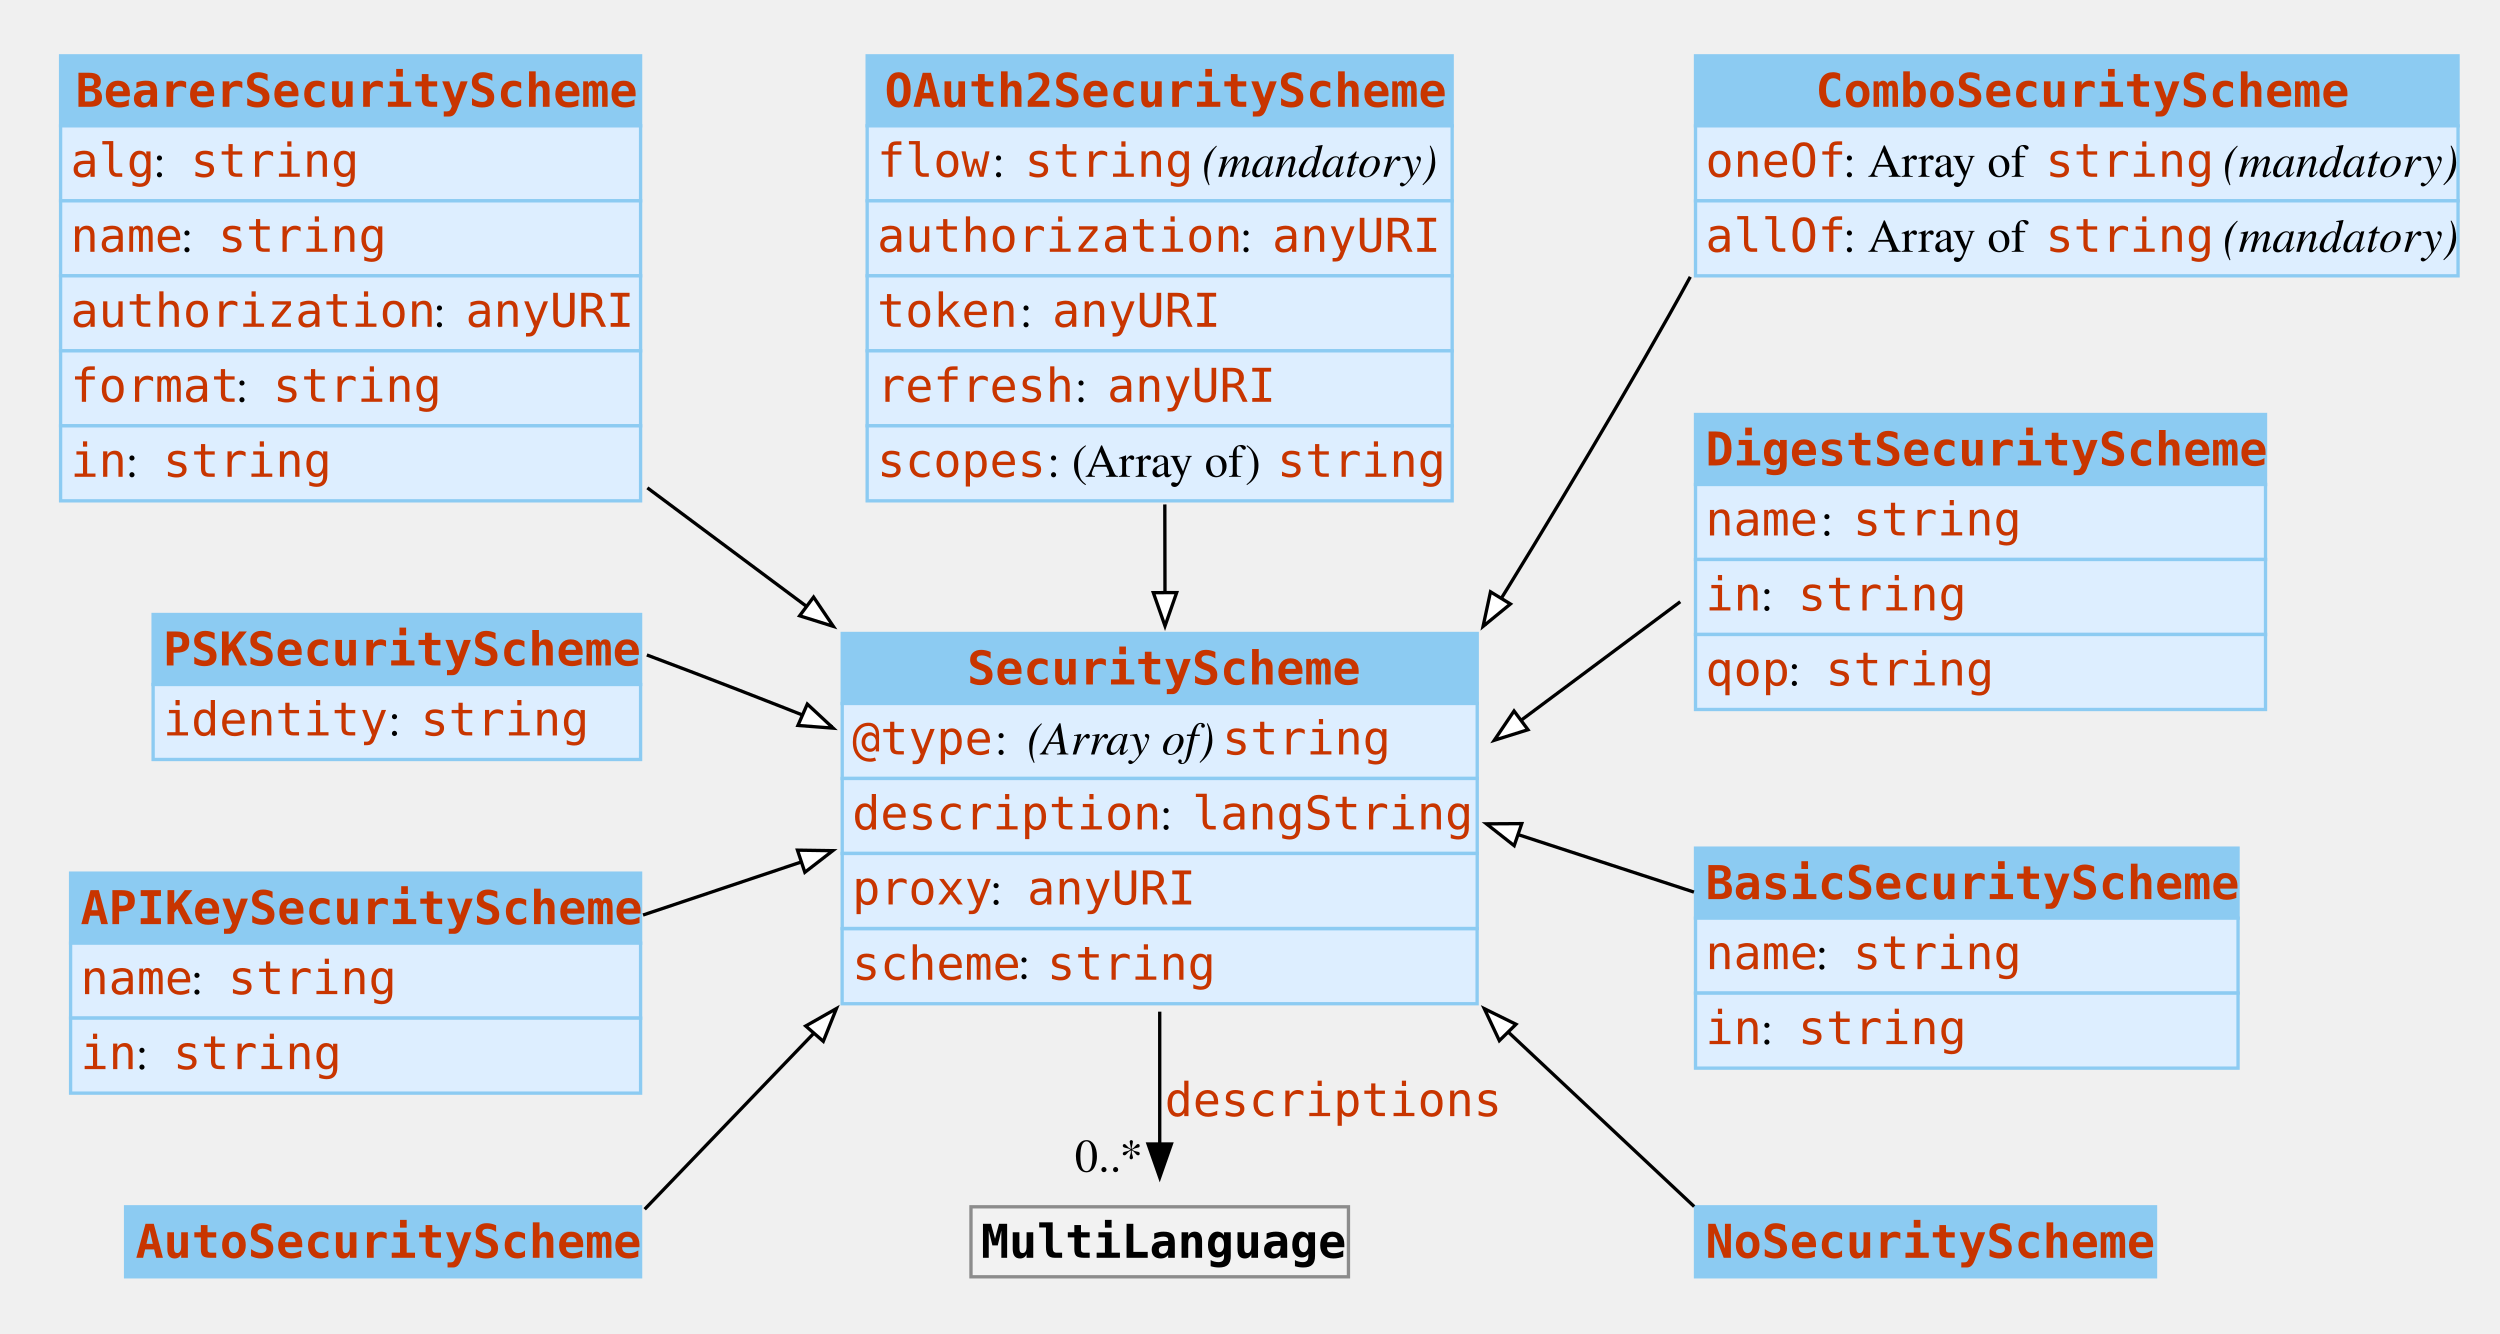
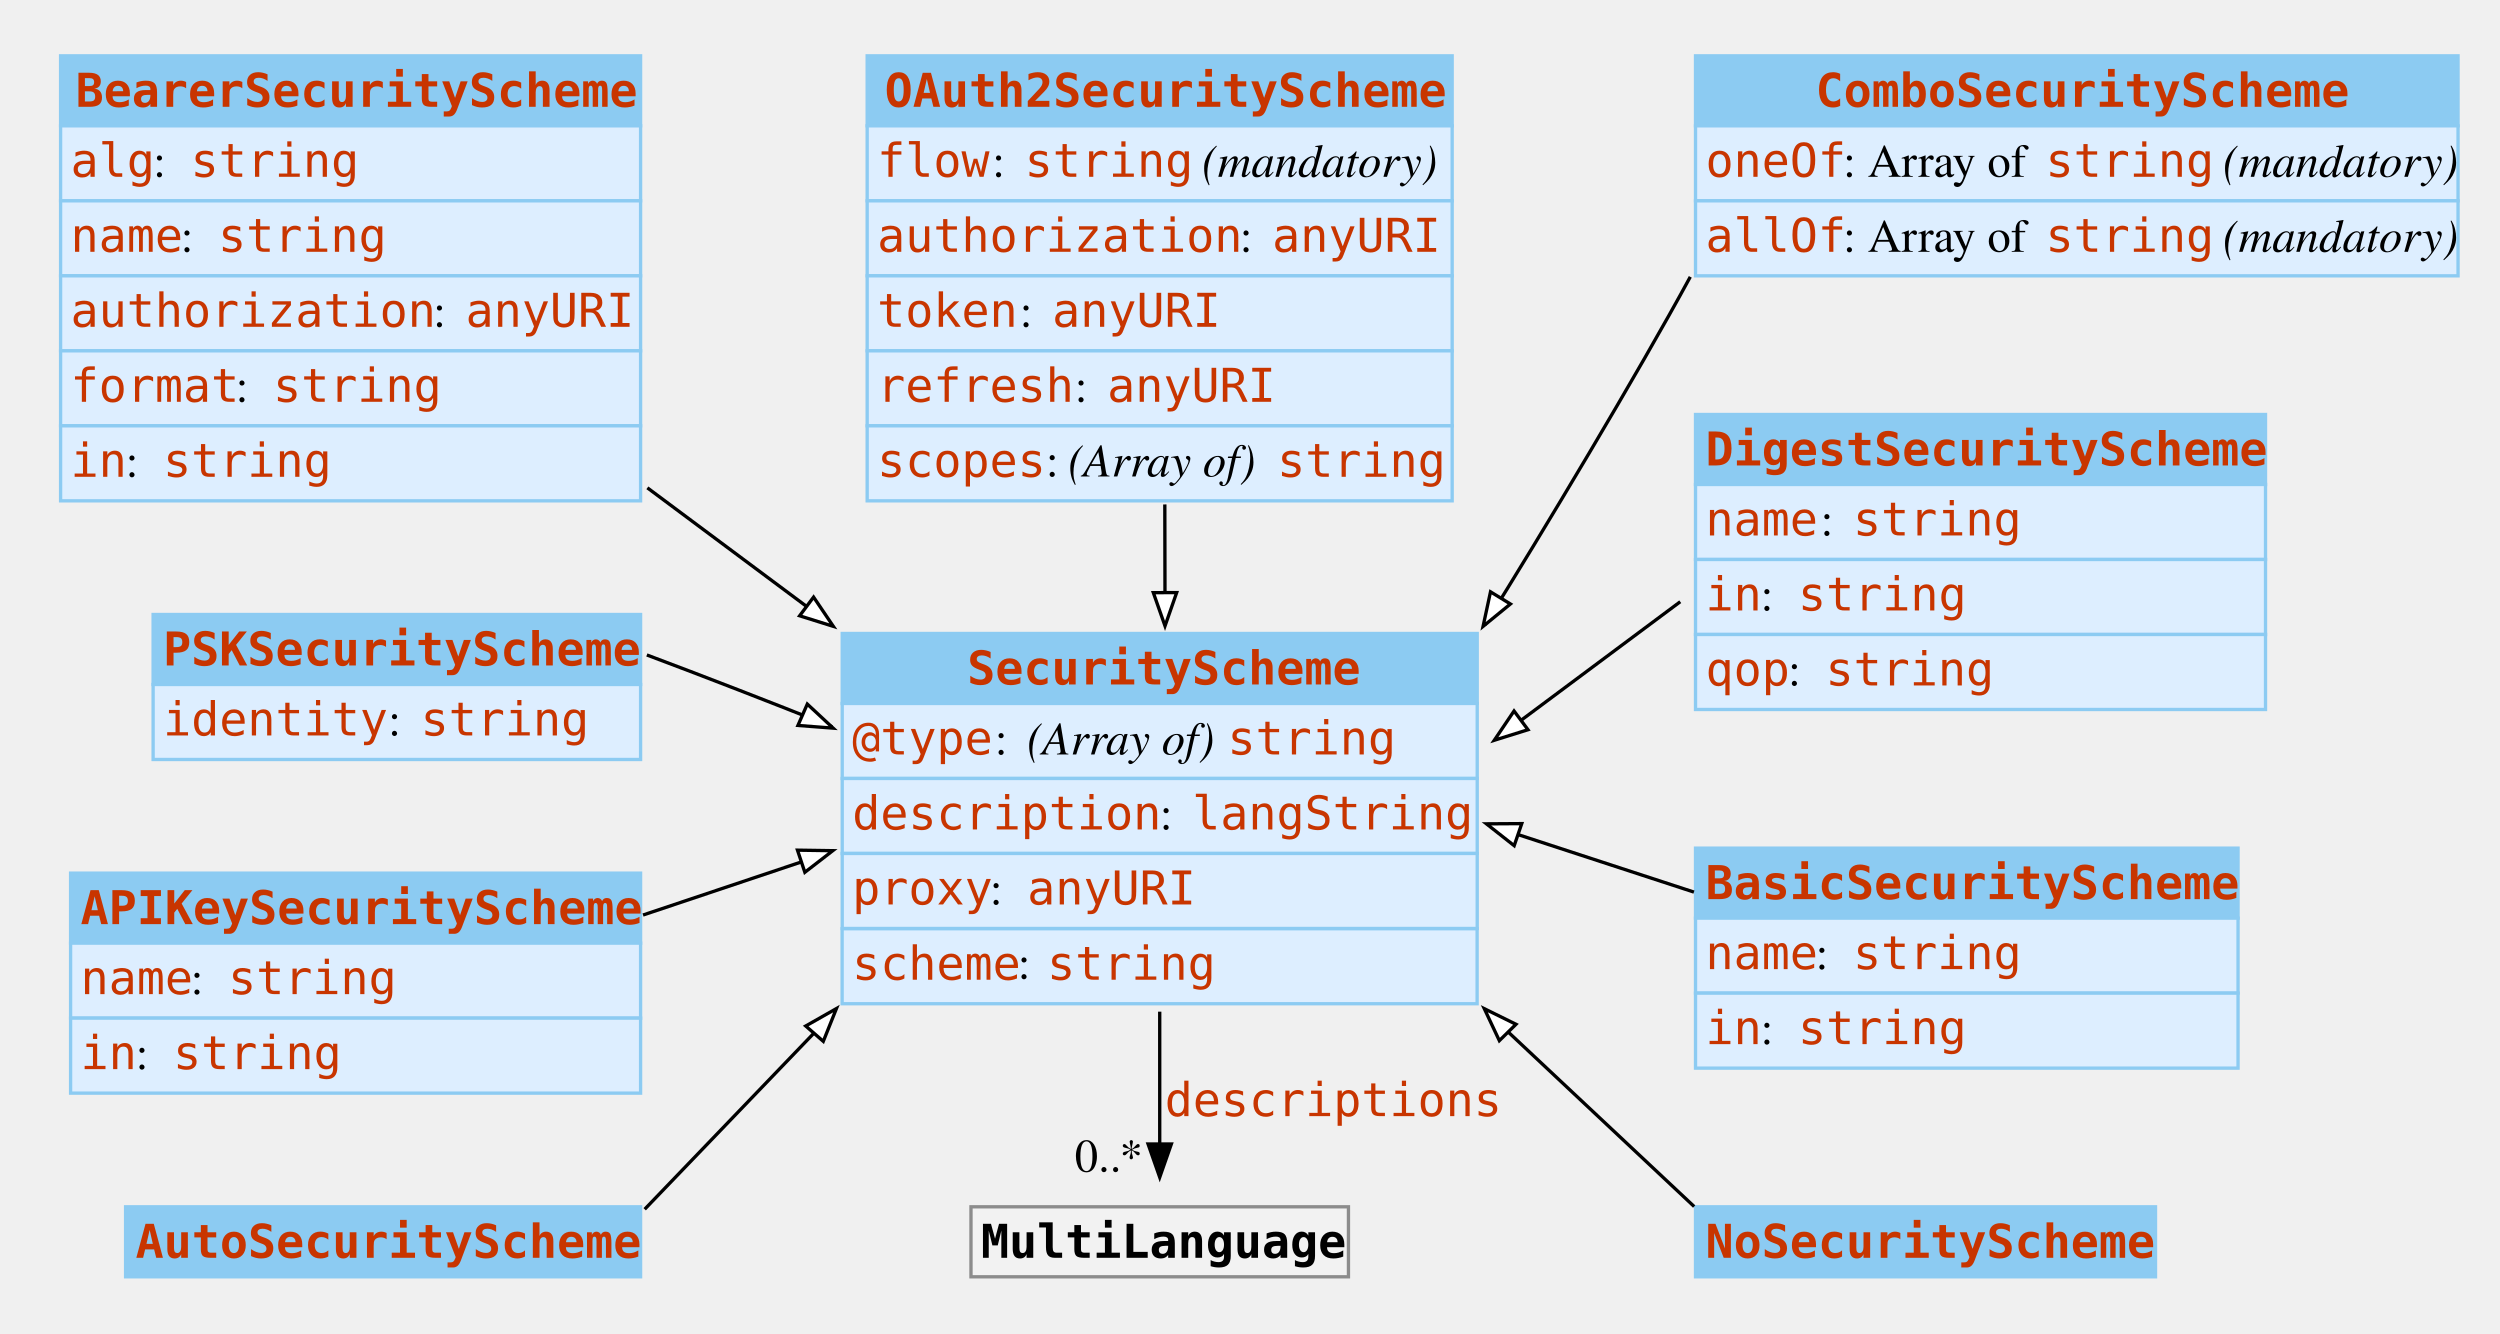
<svg xmlns="http://www.w3.org/2000/svg" width="750pt" height="400pt" viewBox="0 0 749.843 400" version="1.1" id="svg110">
  <defs id="defs110" />
  <g id="node3" class="node" transform="translate(106.4558,578.6925)">
    <polygon fill="#8ccbf2" stroke="none" points="564.88,-303.25 402.12,-303.25 402.12,-324.25 564.88,-324.25 " id="polygon26" />
    <polygon fill="none" stroke="#8ccbf2" points="564.88,-303.25 402.12,-303.25 402.12,-324.25 564.88,-324.25 " id="polygon27" />
    <text text-anchor="start" x="405.12" y="-308.95" font-family="Monospace" font-weight="bold" font-size="14px" fill="#c83500" id="text27">BasicSecurityScheme</text>
    <polygon fill="#ddeeff" stroke="none" points="564.88,-280.75 402.12,-280.75 402.12,-303.25 564.88,-303.25 " id="polygon28" />
    <polygon fill="none" stroke="#8ccbf2" points="564.88,-280.75 402.12,-280.75 402.12,-303.25 564.88,-303.25 " id="polygon29" />
    <text text-anchor="start" x="405.12" y="-287.95" font-family="Monospace" font-size="14px" fill="#c83500" id="text29">name</text>
    <text text-anchor="start" x="438.12" y="-287.95" font-family="Times, serif" font-size="14px" id="text30">:</text>
    <text text-anchor="start" x="449.38" y="-287.95" font-family="Monospace" font-size="14px" fill="#c83500" id="text31">string</text>
    <polygon fill="#ddeeff" stroke="none" points="564.88,-258.25 402.12,-258.25 402.12,-280.75 564.88,-280.75 " id="polygon31" />
    <polygon fill="none" stroke="#8ccbf2" points="564.88,-258.25 402.12,-258.25 402.12,-280.75 564.88,-280.75 " id="polygon32" />
    <text text-anchor="start" x="405.12" y="-265.45" font-family="Monospace" font-size="14px" fill="#c83500" id="text32">in</text>
    <text text-anchor="start" x="421.62" y="-265.45" font-family="Times, serif" font-size="14px" id="text33">:</text>
    <text text-anchor="start" x="432.88" y="-265.45" font-family="Monospace" font-size="14px" fill="#c83500" id="text34">string</text>
  </g>
  <g id="node5" class="node" transform="translate(-297.5442,340.9973)">
    <polygon fill="#8ccbf2" stroke="none" points="1034.88,-324.25 1034.88,-303.25 806.12,-303.25 806.12,-324.25 " id="polygon53" />
    <polygon fill="none" stroke="#8ccbf2" points="1034.88,-324.25 1034.88,-303.25 806.12,-303.25 806.12,-324.25 " id="polygon54" />
    <text text-anchor="start" x="842.12" y="-308.95" font-family="Monospace" font-weight="bold" font-size="14px" fill="#c83500" id="text54">ComboSecurityScheme</text>
    <polygon fill="#ddeeff" stroke="none" points="1034.88,-303.25 1034.88,-280.75 806.12,-280.75 806.12,-303.25 " id="polygon55" />
    <polygon fill="none" stroke="#8ccbf2" points="1034.88,-303.25 1034.88,-280.75 806.12,-280.75 806.12,-303.25 " id="polygon56" />
    <text text-anchor="start" x="809.12" y="-287.95" font-family="Monospace" font-size="14px" fill="#c83500" id="text56">oneOf</text>
    <text text-anchor="start" x="850.38" y="-287.95" font-family="Times, serif" font-size="14px" id="text57">: Array of</text>
    <text text-anchor="start" x="911.12" y="-287.95" font-family="Monospace" font-size="14px" fill="#c83500" id="text58">string</text>
    <text text-anchor="start" x="960.62" y="-287.95" font-family="Times, serif" font-size="14px" id="text59" />
    <text text-anchor="start" x="964.38" y="-287.95" font-family="Times, serif" font-style="italic" font-size="14px" id="text60">(mandatory)</text>
    <polygon fill="#ddeeff" stroke="none" points="1034.88,-280.75 1034.88,-258.25 806.12,-258.25 806.12,-280.75 " id="polygon60" />
    <polygon fill="none" stroke="#8ccbf2" points="1034.88,-280.75 1034.88,-258.25 806.12,-258.25 806.12,-280.75 " id="polygon61" />
    <text text-anchor="start" x="809.12" y="-265.45" font-family="Monospace" font-size="14px" fill="#c83500" id="text61">allOf</text>
    <text text-anchor="start" x="850.38" y="-265.45" font-family="Times, serif" font-size="14px" id="text62">: Array of</text>
    <text text-anchor="start" x="911.12" y="-265.45" font-family="Monospace" font-size="14px" fill="#c83500" id="text63">string</text>
    <text text-anchor="start" x="960.62" y="-265.45" font-family="Times, serif" font-size="14px" id="text64" />
    <text text-anchor="start" x="964.38" y="-265.45" font-family="Times, serif" font-style="italic" font-size="14px" id="text65">(mandatory)</text>
  </g>
  <g id="g113" transform="translate(-564.4242,93.8449)">
    <polygon fill="#8ccbf2" stroke="none" points="1069,-335.5 1240,-335.5 1240,-314.5 1069,-314.5 " id="polygon66" transform="translate(4,366)" />
    <polygon fill="none" stroke="#8ccbf2" points="1069,-335.5 1240,-335.5 1240,-314.5 1069,-314.5 " id="polygon67" transform="translate(4,366)" />
    <text text-anchor="start" x="1076" y="45.8" font-family="Monospace" font-weight="bold" font-size="14px" fill="#c83500" id="text67">DigestSecurityScheme</text>
    <polygon fill="#ddeeff" stroke="none" points="1069,-314.5 1240,-314.5 1240,-292 1069,-292 " id="polygon68" transform="translate(4,366)" />
    <polygon fill="none" stroke="#8ccbf2" points="1069,-314.5 1240,-314.5 1240,-292 1069,-292 " id="polygon69" transform="translate(4,366)" />
    <text text-anchor="start" x="1076" y="66.8" font-family="Monospace" font-size="14px" fill="#c83500" id="text69">name</text>
    <text text-anchor="start" x="1110.5" y="66.8" font-family="Times, serif" font-size="14px" id="text70">:</text>
    <text text-anchor="start" x="1120.25" y="66.8" font-family="Monospace" font-size="14px" fill="#c83500" id="text71">string</text>
    <polygon fill="#ddeeff" stroke="none" points="1069,-292 1240,-292 1240,-269.5 1069,-269.5 " id="polygon71" transform="translate(4,366)" />
    <polygon fill="none" stroke="#8ccbf2" points="1069,-292 1240,-292 1240,-269.5 1069,-269.5 " id="polygon72" transform="translate(4,366)" />
    <text text-anchor="start" x="1076" y="89.3" font-family="Monospace" font-size="14px" fill="#c83500" id="text72">in</text>
    <text text-anchor="start" x="1092.5" y="89.3" font-family="Times, serif" font-size="14px" id="text73">:</text>
    <text text-anchor="start" x="1103.75" y="89.3" font-family="Monospace" font-size="14px" fill="#c83500" id="text74">string</text>
    <polygon fill="#ddeeff" stroke="none" points="1069,-269.5 1240,-269.5 1240,-247 1069,-247 " id="polygon74" transform="translate(4,366)" />
    <polygon fill="none" stroke="#8ccbf2" points="1069,-269.5 1240,-269.5 1240,-247 1069,-247 " id="polygon75" transform="translate(4,366)" />
    <text text-anchor="start" x="1076" y="111.8" font-family="Monospace" font-size="14px" fill="#c83500" id="text75">qop</text>
    <text text-anchor="start" x="1100.75" y="111.8" font-family="Times, serif" font-size="14px" id="text76">:</text>
    <text text-anchor="start" x="1112" y="111.8" font-family="Monospace" font-size="14px" fill="#c83500" id="text77">string</text>
  </g>
  <g id="node7" class="node" transform="translate(-765.9242,663.7901)">
    <polygon fill="#8ccbf2" stroke="none" points="1274.5,-301.75 1412.5,-301.75 1412.5,-280.75 1274.5,-280.75 " id="polygon78" />
    <polygon fill="none" stroke="#8ccbf2" points="1274.5,-301.75 1412.5,-301.75 1412.5,-280.75 1274.5,-280.75 " id="polygon79" />
    <text text-anchor="start" x="1277.5" y="-286.45" font-family="Monospace" font-weight="bold" font-size="14px" fill="#c83500" id="text79">NoSecurityScheme</text>
  </g>
  <text text-anchor="start" x="986.906" y="47.84" font-family="Times, serif" font-size="14px" id="text87" />
  <g id="g110" transform="translate(9.09797,220.1925)">
    <g id="node1" class="node" transform="translate(4,366)">
      <polygon fill="#8ccbf2" stroke="none" points="179,-324.25 179,-303.25 8,-303.25 8,-324.25 " id="polygon2" />
      <polygon fill="none" stroke="#8ccbf2" points="179,-324.25 179,-303.25 8,-303.25 8,-324.25 " id="polygon3" />
      <text text-anchor="start" x="11" y="-308.95" font-family="Monospace" font-weight="bold" font-size="14px" fill="#c83500" id="text3">APIKeySecurityScheme</text>
      <polygon fill="#ddeeff" stroke="none" points="179,-303.25 179,-280.75 8,-280.75 8,-303.25 " id="polygon4" />
      <polygon fill="none" stroke="#8ccbf2" points="179,-303.25 179,-280.75 8,-280.75 8,-303.25 " id="polygon5" />
      <text text-anchor="start" x="11" y="-287.95" font-family="Monospace" font-size="14px" fill="#c83500" id="text5">name</text>
      <text text-anchor="start" x="44" y="-287.95" font-family="Times, serif" font-size="14px" id="text6">:</text>
      <text text-anchor="start" x="55.25" y="-287.95" font-family="Monospace" font-size="14px" fill="#c83500" id="text7">string</text>
      <polygon fill="#ddeeff" stroke="none" points="179,-280.75 179,-258.25 8,-258.25 8,-280.75 " id="polygon7" />
      <polygon fill="none" stroke="#8ccbf2" points="179,-280.75 179,-258.25 8,-258.25 8,-280.75 " id="polygon8" />
      <text text-anchor="start" x="11" y="-265.45" font-family="Monospace" font-size="14px" fill="#c83500" id="text8">in</text>
      <text text-anchor="start" x="27.5" y="-265.45" font-family="Times, serif" font-size="14px" id="text9">:</text>
      <text text-anchor="start" x="38.75" y="-265.45" font-family="Monospace" font-size="14px" fill="#c83500" id="text10">string</text>
    </g>
  </g>
  <g id="node2" class="node" transform="translate(-175.652,663.7901)">
    <polygon fill="#8ccbf2" stroke="none" points="213.25,-280.75 213.25,-301.75 367.75,-301.75 367.75,-280.75 " id="polygon23" />
    <polygon fill="none" stroke="#8ccbf2" points="213.25,-280.75 213.25,-301.75 367.75,-301.75 367.75,-280.75 " id="polygon24" />
    <text text-anchor="start" x="216.25" y="-286.45" font-family="Monospace" font-weight="bold" font-size="14px" fill="#c83500" id="text24">AutoSecurityScheme</text>
  </g>
  <g id="g111" transform="translate(-584.402,8.747311)">
    <polygon fill="#8ccbf2" stroke="none" points="598.5,-337 598.5,-358 772.5,-358 772.5,-337 " id="polygon35" transform="translate(4,366)" />
    <polygon fill="none" stroke="#8ccbf2" points="598.5,-337 598.5,-358 772.5,-358 772.5,-337 " id="polygon36" transform="translate(4,366)" />
    <text text-anchor="start" x="607" y="23.3" font-family="Monospace" font-weight="bold" font-size="14px" fill="#c83500" id="text36">BearerSecurityScheme</text>
    <polygon fill="#ddeeff" stroke="none" points="598.5,-314.5 598.5,-337 772.5,-337 772.5,-314.5 " id="polygon37" transform="translate(4,366)" />
    <polygon fill="none" stroke="#8ccbf2" points="598.5,-314.5 598.5,-337 772.5,-337 772.5,-314.5 " id="polygon38" transform="translate(4,366)" />
    <text text-anchor="start" x="605.5" y="44.3" font-family="Monospace" font-size="14px" fill="#c83500" id="text38">alg</text>
    <text text-anchor="start" x="630.25" y="44.3" font-family="Times, serif" font-size="14px" id="text39">:</text>
    <text text-anchor="start" x="641.5" y="44.3" font-family="Monospace" font-size="14px" fill="#c83500" id="text40">string</text>
    <polygon fill="#ddeeff" stroke="none" points="598.5,-292 598.5,-314.5 772.5,-314.5 772.5,-292 " id="polygon40" transform="translate(4,366)" />
    <polygon fill="none" stroke="#8ccbf2" points="598.5,-292 598.5,-314.5 772.5,-314.5 772.5,-292 " id="polygon41" transform="translate(4,366)" />
    <text text-anchor="start" x="605.5" y="66.8" font-family="Monospace" font-size="14px" fill="#c83500" id="text41">name</text>
    <text text-anchor="start" x="638.5" y="66.8" font-family="Times, serif" font-size="14px" id="text42">:</text>
    <text text-anchor="start" x="649.75" y="66.8" font-family="Monospace" font-size="14px" fill="#c83500" id="text43">string</text>
    <polygon fill="#ddeeff" stroke="none" points="598.5,-269.5 598.5,-292 772.5,-292 772.5,-269.5 " id="polygon43" transform="translate(4,366)" />
    <polygon fill="none" stroke="#8ccbf2" points="598.5,-269.5 598.5,-292 772.5,-292 772.5,-269.5 " id="polygon44" transform="translate(4,366)" />
    <text text-anchor="start" x="605.5" y="89.3" font-family="Monospace" font-size="14px" fill="#c83500" id="text44">authorization</text>
    <text text-anchor="start" x="714.25" y="89.3" font-family="Times, serif" font-size="14px" id="text45">:</text>
    <text text-anchor="start" x="724" y="89.3" font-family="Monospace" font-size="14px" fill="#c83500" id="text46">anyURI</text>
    <polygon fill="#ddeeff" stroke="none" points="598.5,-247 598.5,-269.5 772.5,-269.5 772.5,-247 " id="polygon46" transform="translate(4,366)" />
    <polygon fill="none" stroke="#8ccbf2" points="598.5,-247 598.5,-269.5 772.5,-269.5 772.5,-247 " id="polygon47" transform="translate(4,366)" />
    <text text-anchor="start" x="605.5" y="111.8" font-family="Monospace" font-size="14px" fill="#c83500" id="text47">format</text>
    <text text-anchor="start" x="655" y="111.8" font-family="Times, serif" font-size="14px" id="text48">:</text>
    <text text-anchor="start" x="666.25" y="111.8" font-family="Monospace" font-size="14px" fill="#c83500" id="text49">string</text>
    <polygon fill="#ddeeff" stroke="none" points="598.5,-224.5 598.5,-247 772.5,-247 772.5,-224.5 " id="polygon49" transform="translate(4,366)" />
    <polygon fill="none" stroke="#8ccbf2" points="598.5,-224.5 598.5,-247 772.5,-247 772.5,-224.5 " id="polygon50" transform="translate(4,366)" />
    <text text-anchor="start" x="605.5" y="134.3" font-family="Monospace" font-size="14px" fill="#c83500" id="text50">in</text>
    <text text-anchor="start" x="622" y="134.3" font-family="Times, serif" font-size="14px" id="text51">:</text>
    <text text-anchor="start" x="633.25" y="134.3" font-family="Monospace" font-size="14px" fill="#c83500" id="text52">string</text>
  </g>
  <g id="node9" class="node" transform="translate(-1610.522,497.3449)">
    <polygon fill="#8ccbf2" stroke="none" points="1802.62,-292 1656.38,-292 1656.38,-313 1802.62,-313 " id="polygon101" />
    <polygon fill="none" stroke="#8ccbf2" points="1802.62,-292 1656.38,-292 1656.38,-313 1802.62,-313 " id="polygon102" />
    <text text-anchor="start" x="1659.38" y="-297.7" font-family="Monospace" font-weight="bold" font-size="14px" fill="#c83500" id="text102">PSKSecurityScheme</text>
    <polygon fill="#ddeeff" stroke="none" points="1802.62,-269.5 1656.38,-269.5 1656.38,-292 1802.62,-292 " id="polygon103" />
    <polygon fill="none" stroke="#8ccbf2" points="1802.62,-269.5 1656.38,-269.5 1656.38,-292 1802.62,-292 " id="polygon104" />
    <text text-anchor="start" x="1659.38" y="-276.7" font-family="Monospace" font-size="14px" fill="#c83500" id="text104">identity</text>
    <text text-anchor="start" x="1726.88" y="-276.7" font-family="Times, serif" font-size="14px" id="text105">:</text>
    <text text-anchor="start" x="1736.62" y="-276.7" font-family="Monospace" font-size="14px" fill="#c83500" id="text106">string</text>
  </g>
  <g id="g117" transform="translate(-576.6634,3.540092)">
    <g id="g112">
      <polygon fill="#8ccbf2" stroke="none" points="825.25,-179.5 1015.75,-179.5 1015.75,-158.5 825.25,-158.5 " id="polygon10" transform="translate(4,366)" />
      <polygon fill="none" stroke="#8ccbf2" points="825.25,-179.5 1015.75,-179.5 1015.75,-158.5 825.25,-158.5 " id="polygon11" transform="translate(4,366)" />
      <text text-anchor="start" x="866.75" y="201.8" font-family="Monospace" font-weight="bold" font-size="14px" fill="#c83500" id="text11">SecurityScheme</text>
      <polygon fill="#ddeeff" stroke="none" points="825.25,-158.5 1015.75,-158.5 1015.75,-136 825.25,-136 " id="polygon12" transform="translate(4,366)" />
      <polygon fill="none" stroke="#8ccbf2" points="825.25,-158.5 1015.75,-158.5 1015.75,-136 825.25,-136 " id="polygon13" transform="translate(4,366)" />
      <text text-anchor="start" x="832.25" y="222.8" font-family="Monospace" font-size="14px" fill="#c83500" id="text13">@type</text>
      <text text-anchor="start" x="875" y="222.8" font-family="Times, serif" font-size="14px" id="text14">:</text>
      <text text-anchor="start" x="884.75" y="222.8" font-family="Times, serif" font-style="italic" font-size="14px" id="text15">(Array of)</text>
-       <text text-anchor="start" x="943.25" y="222.8" font-family="Monospace" font-size="14px" fill="#c83500" id="text16">string</text>
+       <text text-anchor="start" x="944.824" y="222.8" font-family="Monospace" font-size="14px" fill="#c83500" id="text16">string</text>
      <polygon fill="#ddeeff" stroke="none" points="825.25,-136 1015.75,-136 1015.75,-113.5 825.25,-113.5 " id="polygon16" transform="translate(4,366)" />
      <polygon fill="none" stroke="#8ccbf2" points="825.25,-136 1015.75,-136 1015.75,-113.5 825.25,-113.5 " id="polygon17" transform="translate(4,366)" />
      <text text-anchor="start" x="832.25" y="245.3" font-family="Monospace" font-size="14px" fill="#c83500" id="text17">description</text>
      <text text-anchor="start" x="924.5" y="245.3" font-family="Times, serif" font-size="14px" id="text18">:</text>
      <text text-anchor="start" x="934.25" y="245.3" font-family="Monospace" font-size="14px" fill="#c83500" id="text19">langString</text>
      <polygon fill="#ddeeff" stroke="none" points="825.25,-113.5 1015.75,-113.5 1015.75,-91 825.25,-91 " id="polygon19" transform="translate(4,366)" />
      <polygon fill="none" stroke="#8ccbf2" points="825.25,-113.5 1015.75,-113.5 1015.75,-91 825.25,-91 " id="polygon20" transform="translate(4,366)" />
      <text text-anchor="start" x="832.25" y="267.8" font-family="Monospace" font-size="14px" fill="#c83500" id="text20">proxy</text>
      <text text-anchor="start" x="873.5" y="267.8" font-family="Times, serif" font-size="14px" id="text21">:</text>
      <text text-anchor="start" x="884.75" y="267.8" font-family="Monospace" font-size="14px" fill="#c83500" id="text22">anyURI</text>
      <polygon fill="#ddeeff" stroke="none" points="825.25,-113.5 1015.75,-113.5 1015.75,-91 825.25,-91 " id="polygon19-9" transform="translate(3.972208,388.5803)" />
      <polygon fill="none" stroke="#8ccbf2" points="825.25,-113.5 1015.75,-113.5 1015.75,-91 825.25,-91 " id="polygon20-1" transform="translate(3.972208,388.5803)" />
      <text text-anchor="start" x="832.222" y="290.38" font-family="Monospace" font-size="14px" fill="#c83500" id="text20-3">scheme</text>
      <text text-anchor="start" x="881.874" y="290.091" font-family="Times, serif" font-size="14px" id="text21-8">:</text>
      <text text-anchor="start" x="890.722" y="290.38" font-family="Monospace" font-size="14px" fill="#c83500" id="text22-8">string</text>
    </g>
    <g id="g114" transform="translate(-614.0139,5.207219)">
      <polygon fill="#8ccbf2" stroke="none" points="1446.75,-337 1446.75,-358 1622.25,-358 1622.25,-337 " id="polygon81" transform="translate(4,366)" />
      <polygon fill="none" stroke="#8ccbf2" points="1446.75,-337 1446.75,-358 1622.25,-358 1622.25,-337 " id="polygon82" transform="translate(4,366)" />
      <text text-anchor="start" x="1456" y="23.3" font-family="Monospace" font-weight="bold" font-size="14px" fill="#c83500" id="text82">OAuth2SecurityScheme</text>
      <polygon fill="#ddeeff" stroke="none" points="1446.75,-314.5 1446.75,-337 1622.25,-337 1622.25,-314.5 " id="polygon83" transform="translate(4,366)" />
      <polygon fill="none" stroke="#8ccbf2" points="1446.75,-314.5 1446.75,-337 1622.25,-337 1622.25,-314.5 " id="polygon84" transform="translate(4,366)" />
      <text text-anchor="start" x="1453.75" y="44.3" font-family="Monospace" font-size="14px" fill="#c83500" id="text84">flow</text>
      <text text-anchor="start" x="1488.25" y="44.3" font-family="Times, serif" font-size="14px" id="text85">:</text>
      <text text-anchor="start" x="1498" y="44.3" font-family="Monospace" font-size="14px" fill="#c83500" id="text86">string</text>
      <text text-anchor="start" x="1551.25" y="44.3" font-family="Times, serif" font-style="italic" font-size="14px" id="text88">(mandatory)</text>
      <polygon fill="#ddeeff" stroke="none" points="1446.75,-292 1446.75,-314.5 1622.25,-314.5 1622.25,-292 " id="polygon88" transform="translate(4,366)" />
      <polygon fill="none" stroke="#8ccbf2" points="1446.75,-292 1446.75,-314.5 1622.25,-314.5 1622.25,-292 " id="polygon89" transform="translate(4,366)" />
      <text text-anchor="start" x="1453.75" y="66.8" font-family="Monospace" font-size="14px" fill="#c83500" id="text89">authorization</text>
      <text text-anchor="start" x="1562.5" y="66.8" font-family="Times, serif" font-size="14px" id="text90">:</text>
      <text text-anchor="start" x="1572.25" y="66.8" font-family="Monospace" font-size="14px" fill="#c83500" id="text91">anyURI</text>
      <polygon fill="#ddeeff" stroke="none" points="1446.75,-269.5 1446.75,-292 1622.25,-292 1622.25,-269.5 " id="polygon91" transform="translate(4,366)" />
      <polygon fill="none" stroke="#8ccbf2" points="1446.75,-269.5 1446.75,-292 1622.25,-292 1622.25,-269.5 " id="polygon92" transform="translate(4,366)" />
      <text text-anchor="start" x="1453.75" y="89.3" font-family="Monospace" font-size="14px" fill="#c83500" id="text92">token</text>
      <text text-anchor="start" x="1496.5" y="89.3" font-family="Times, serif" font-size="14px" id="text93">:</text>
      <text text-anchor="start" x="1506.25" y="89.3" font-family="Monospace" font-size="14px" fill="#c83500" id="text94">anyURI</text>
      <polygon fill="#ddeeff" stroke="none" points="1446.75,-247 1446.75,-269.5 1622.25,-269.5 1622.25,-247 " id="polygon94" transform="translate(4,366)" />
      <polygon fill="none" stroke="#8ccbf2" points="1446.75,-247 1446.75,-269.5 1622.25,-269.5 1622.25,-247 " id="polygon95" transform="translate(4,366)" />
      <text text-anchor="start" x="1453.75" y="111.8" font-family="Monospace" font-size="14px" fill="#c83500" id="text95">refresh</text>
      <text text-anchor="start" x="1513" y="111.8" font-family="Times, serif" font-size="14px" id="text96">:</text>
      <text text-anchor="start" x="1522.75" y="111.8" font-family="Monospace" font-size="14px" fill="#c83500" id="text97">anyURI</text>
      <polygon fill="#ddeeff" stroke="none" points="1446.75,-224.5 1446.75,-247 1622.25,-247 1622.25,-224.5 " id="polygon97" transform="translate(4,366)" />
      <polygon fill="none" stroke="#8ccbf2" points="1446.75,-224.5 1446.75,-247 1622.25,-247 1622.25,-224.5 " id="polygon98" transform="translate(4,366)" />
      <text text-anchor="start" x="1453.75" y="134.3" font-family="Monospace" font-size="14px" fill="#c83500" id="text98">scopes</text>
-       <text text-anchor="start" x="1504.75" y="134.3" font-family="Times, serif" font-size="14px" id="text99">: (Array of)</text>
      <text text-anchor="start" x="1573.75" y="134.3" font-family="Monospace" font-size="14px" fill="#c83500" id="text100">string</text>
+       <text text-anchor="start" x="1504.343" y="134.192" font-family="Times, serif" font-size="14px" id="text63-8">:</text>
+       <text text-anchor="start" x="1511.093" y="134.192" font-family="Times, serif" font-style="italic" font-size="14px" id="text64-3" style="font-style:normal;font-variant:normal;font-weight:normal;font-stretch:normal;font-size:14px;font-family:Times, serif;-inkscape-font-specification:'Times, serif, Normal';font-variant-ligatures:normal;font-variant-caps:normal;font-variant-numeric:normal;font-variant-east-asian:normal;text-anchor:start">
+         <tspan style="font-style:italic;font-variant:normal;font-weight:normal;font-stretch:normal;font-size:14px;font-family:Times, serif;-inkscape-font-specification:'Times, serif, Italic';font-variant-ligatures:normal;font-variant-caps:normal;font-variant-numeric:normal;font-variant-east-asian:normal" id="tspan1-9">(Array of)</tspan>
+       </text>
    </g>
    <g id="node11" class="node" transform="translate(4,387)">
      <polygon fill="#f2f2f2" stroke="none" points="863.88,-28.5 977.12,-28.5 977.12,-7.5 863.88,-7.5 " id="polygon107" />
      <polygon fill="none" stroke="#8c8c8c" points="863.88,-28.5 977.12,-28.5 977.12,-7.5 863.88,-7.5 " id="polygon108" />
      <text text-anchor="start" x="866.88" y="-13.2" font-family="Monospace" font-weight="bold" font-size="14px" id="text108">MultiLanguage</text>
    </g>
    <path fill="none" stroke="#000000" d="m 924.5,299.96 c 0,13.47 0,27.73 0,39.69" id="path108" />
    <polygon fill="#000000" stroke="#000000" points="924,-47.35 920.5,-37.35 917,-47.35 " id="polygon109" transform="translate(4,387)" />
    <text text-anchor="start" x="926" y="331.3" font-family="Monospace" font-size="14px" fill="#c83500" id="text109">descriptions</text>
    <text text-anchor="middle" x="909.232" y="347.96" font-family="Times, serif" font-size="14px" id="text110">0..*</text>
  </g>
  <text text-anchor="start" x="982.864" y="901.84" font-family="Times, serif" font-size="14px" id="text87-4" />
  <path fill="none" stroke="#000000" d="m 194.131,146.347 c 14.242,10.61 31.821,23.705 47.956,35.725" id="path65-0-0" />
  <polygon fill="#ffffff" stroke="#000000" points="924,-194.96 920.5,-184.96 917,-194.96 " id="polygon65-0-8" transform="rotate(-53.31564,956.575,669.3469)" />
  <path fill="none" stroke="#000000" d="m 503.995,180.518 c -14.242,10.61 -31.821,23.705 -47.956,35.725" id="path65-0-0-1" />
  <polygon fill="#ffffff" stroke="#000000" points="917,-194.96 924,-194.96 920.5,-184.96 " id="polygon65-0-8-4" transform="matrix(-0.5974063,-0.8019387,-0.8019387,0.5974063,849.7901,1070.761)" />
  <path fill="none" stroke="#000000" d="m 508.103,267.626 c -17.328,-5.663 -38.715,-12.653 -58.346,-19.069" id="path65-0-0-1-7" style="stroke-width:1" />
  <polygon fill="#ffffff" stroke="#000000" points="917,-194.96 924,-194.96 920.5,-184.96 " id="polygon65-0-8-4-6" transform="rotate(108.9259,528.8535,-138.4175)" />
  <path fill="none" stroke="#000000" d="m 508.171,361.961 c -18.211,-17.092 -40.689,-38.187 -61.32,-57.55" id="path65-0-0-1-7-2" style="stroke-width:1" />
  <polygon fill="#ffffff" stroke="#000000" points="924,-194.96 920.5,-184.96 917,-194.96 " id="polygon65-0-8-4-6-5" transform="rotate(135.515,583.1605,-38.36257)" />
  <path fill="none" stroke="#000000" d="m 507.009,83.049 c -15.478,28.553 -44.882,77.645 -61.713,104.542" id="path65-0-0-9" style="stroke-width:1" />
  <polygon fill="#ffffff" stroke="#000000" points="920.5,-184.96 917,-194.96 924,-194.96 " id="polygon65-0-8-5" transform="matrix(-0.853311,-0.5214022,-0.5214022,0.853311,1133.879,825.6843)" />
  <path fill="none" stroke="#000000" d="m 193.975,196.487 c 16.265,6.102 37.947,14.472 55.639,21.585" id="path65-0-0-2" />
  <polygon fill="#ffffff" stroke="#000000" points="924,-194.96 920.5,-184.96 917,-194.96 " id="polygon65-0-8-1" transform="rotate(-66.33851,893.7767,529.7602)" />
  <path fill="none" stroke="#000000" d="m 349.366,151.33 c 0.015,8.06 0.034,18.008 0.051,27.139" id="path65-0-0-97" style="stroke-width:1" />
  <polygon fill="#ffffff" stroke="#000000" points="917,-194.96 924,-194.96 920.5,-184.96 " id="polygon65-0-8-3" transform="rotate(-0.04883438,437969.53,670023.26)" />
  <path fill="none" stroke="#000000" d="m 192.83,274.507 c 14.474,-4.853 32.339,-10.842 48.736,-16.34" id="path65-0-0-6" style="stroke-width:1" />
  <polygon fill="#ffffff" stroke="#000000" points="924,-194.96 920.5,-184.96 917,-194.96 " id="polygon65-0-8-11" transform="matrix(0.3162768,0.948667,0.948667,-0.3162768,134.0892,-676.542)" />
  <path fill="none" stroke="#000000" d="m 193.326,362.771 c 16.677,-17.353 37.261,-38.772 56.154,-58.431" id="path65-0-0-0" style="stroke-width:1" />
  <polygon fill="#ffffff" stroke="#000000" points="924,-194.96 920.5,-184.96 917,-194.96 " id="polygon65-0-8-2" transform="matrix(0.7532636,0.6577187,0.6577187,-0.7532636,-320.8786,-442.186)" />
</svg>
